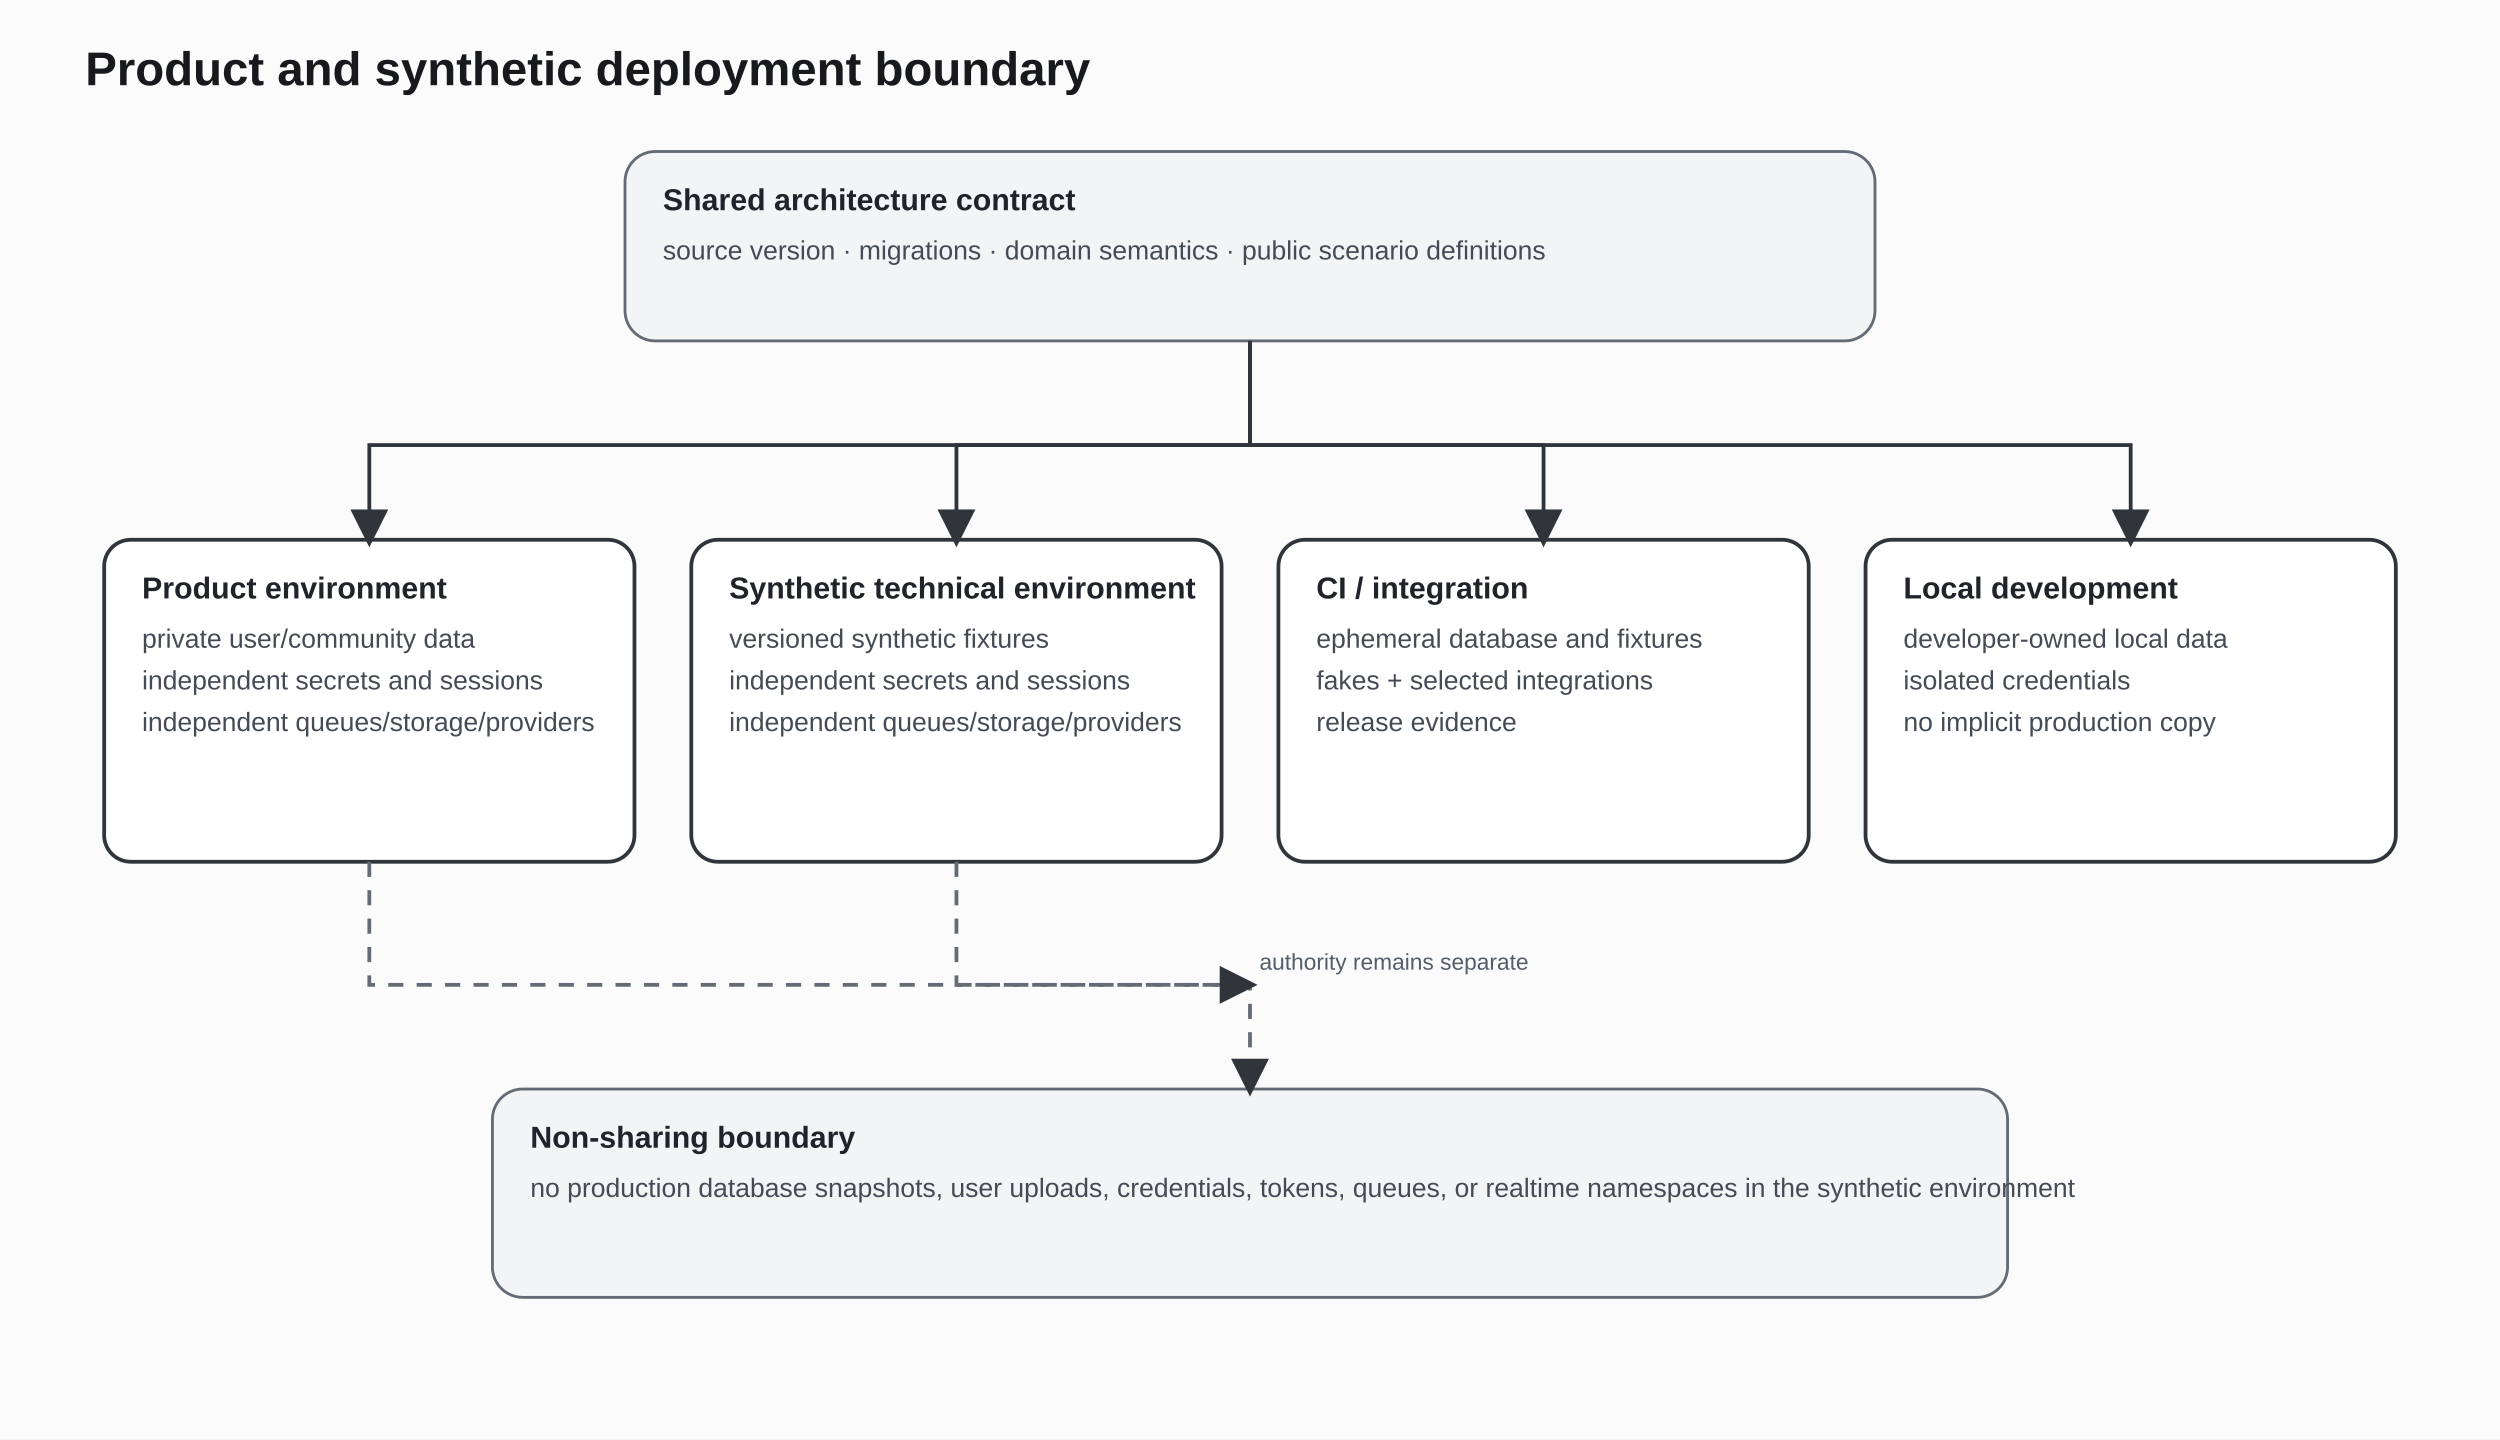
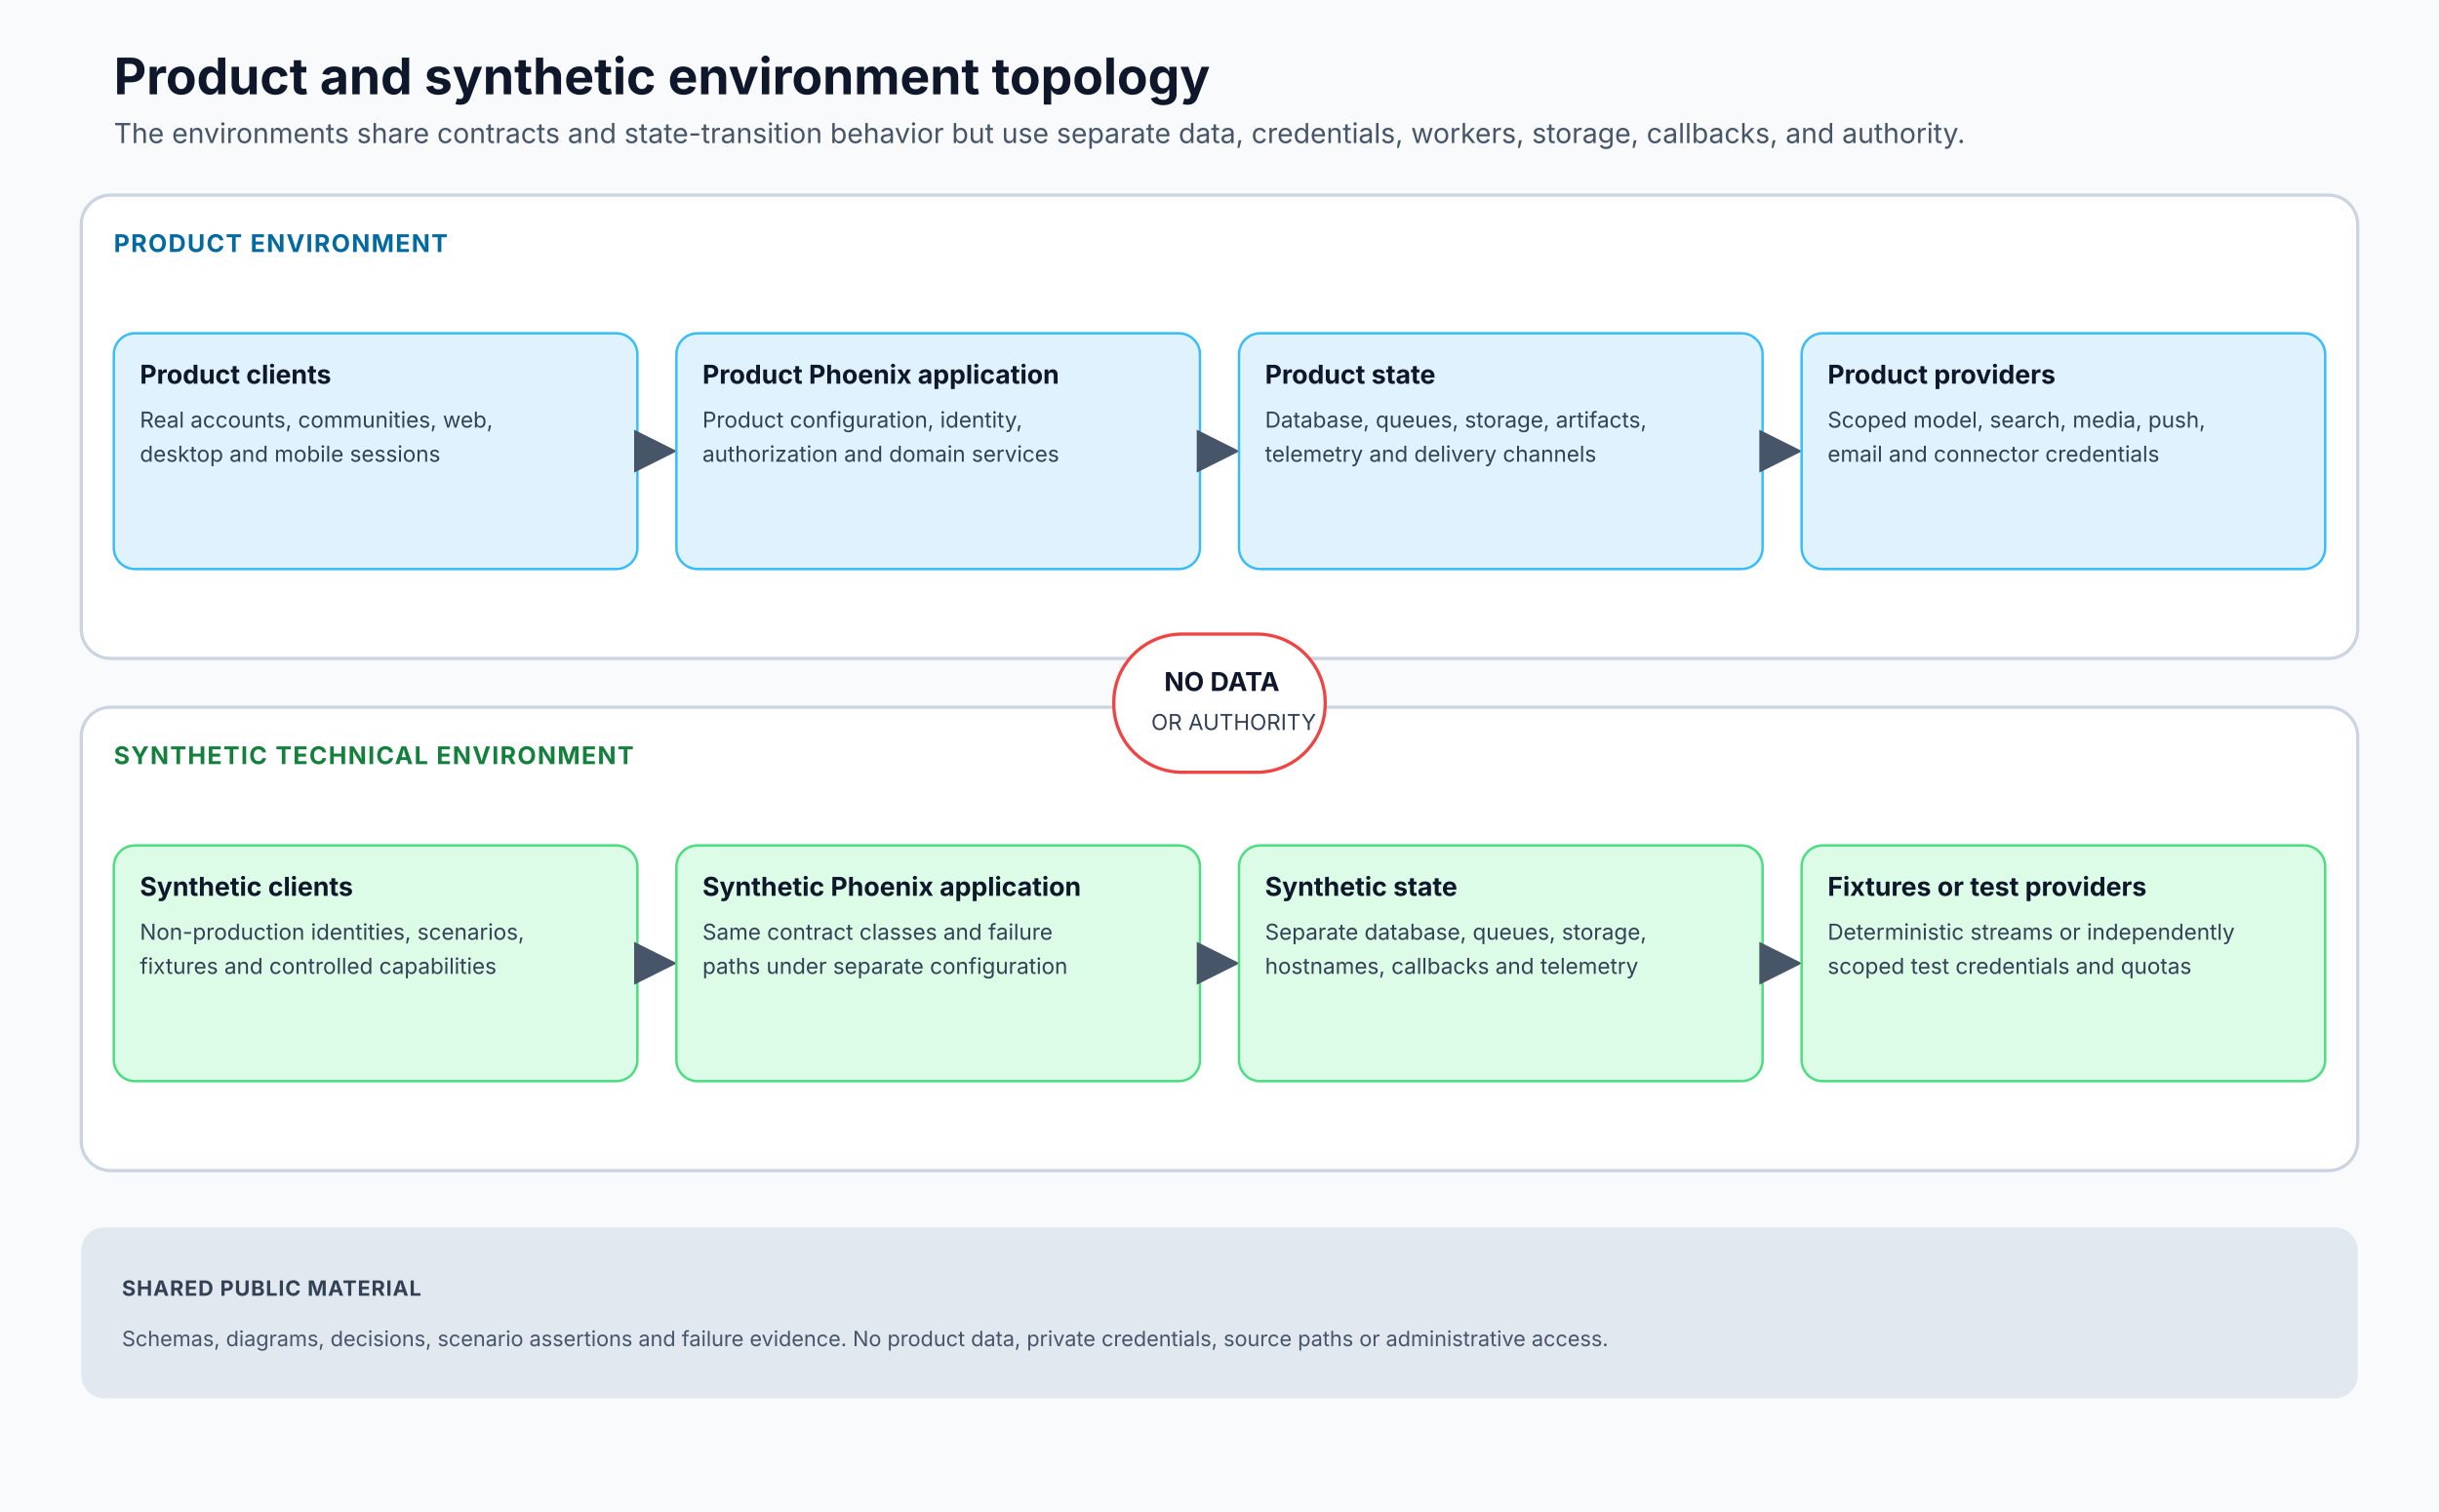
- <svg xmlns="http://www.w3.org/2000/svg" width="1320" height="760" viewBox="0 0 1320 760" role="img" aria-labelledby="title desc">
+ <svg xmlns="http://www.w3.org/2000/svg" width="1500" height="930" viewBox="0 0 1500 930" role="img" aria-labelledby="title desc">
  <defs>
-     <marker id="arrow" markerWidth="10" markerHeight="10" refX="8" refY="5" orient="auto">
-       <path d="M0,0 L10,5 L0,10 Z" fill="#30343b" />
+     <marker id="arrow" markerWidth="12" markerHeight="12" refX="10" refY="6" orient="auto">
+       <path d="M0 0 L12 6 L0 12 Z" fill="#475569" />
    </marker>
-     <style>
-             .bg{fill:#fbfbfc}.box{fill:#fff;stroke:#30343b;stroke-width:2;rx:14}
-             .soft{fill:#f3f4f6;stroke:#646b75;stroke-width:1.5;rx:16}
-             .decision{fill:#fff;stroke:#30343b;stroke-width:2}
-             .title{font:700 25px Arial,sans-serif;fill:#17191d}
-             .head{font:700 16px Arial,sans-serif;fill:#20242a}
-             .body{font:14px Arial,sans-serif;fill:#454b55}
-             .small{font:12px Arial,sans-serif;fill:#555d68}
-             .label{font:700 12px Arial,sans-serif;fill:#30343b;letter-spacing:1px}
-             .arrow{stroke:#30343b;stroke-width:2;fill:none;marker-end:url(#arrow)}
-             .dash{stroke:#646b75;stroke-width:2;stroke-dasharray:8 7;fill:none;marker-end:url(#arrow)}
-             .line{stroke:#30343b;stroke-width:2;fill:none}
-           </style>
+     <style>.h1{font:700 31px Inter,Arial,sans-serif;fill:#0f172a}.sub{font:400 17px Inter,Arial,sans-serif;fill:#475569}.band{font:700 15px Inter,Arial,sans-serif;letter-spacing:.8px}.nt{font:700 16px Inter,Arial,sans-serif;fill:#0f172a}.nc{font:400 13.5px Inter,Arial,sans-serif;fill:#334155}.railtitle{font:700 13px Inter,Arial,sans-serif;fill:#334155;letter-spacing:.5px}.rail{font:400 13px Inter,Arial,sans-serif;fill:#475569}.arrow{stroke:#475569;stroke-width:2.2;fill:none;marker-end:url(#arrow)}.drop{stroke:#64748b;stroke-width:1.8;fill:none;marker-end:url(#arrow)}</style>
  </defs>
-   <rect class="bg" width="1320" height="760" />
-   <text x="45" y="45" class="title">Product and synthetic deployment boundary</text>
-   <rect class="soft" x="330" y="80" width="660" height="100" />
-   <text x="350" y="111" class="head">Shared architecture contract</text>
-   <text x="350" y="137" class="body">source version · migrations · domain semantics · public scenario definitions</text>
-   <rect class="box" x="55" y="285" width="280" height="170" />
-   <text x="75" y="316" class="head">Product environment</text>
-   <text x="75" y="342" class="body">private user/community data</text>
-   <text x="75" y="364" class="body">independent secrets and sessions</text>
-   <text x="75" y="386" class="body">independent queues/storage/providers</text>
-   <rect class="box" x="365" y="285" width="280" height="170" />
-   <text x="385" y="316" class="head">Synthetic technical environment</text>
-   <text x="385" y="342" class="body">versioned synthetic fixtures</text>
-   <text x="385" y="364" class="body">independent secrets and sessions</text>
-   <text x="385" y="386" class="body">independent queues/storage/providers</text>
-   <rect class="box" x="675" y="285" width="280" height="170" />
-   <text x="695" y="316" class="head">CI / integration</text>
-   <text x="695" y="342" class="body">ephemeral database and fixtures</text>
-   <text x="695" y="364" class="body">fakes + selected integrations</text>
-   <text x="695" y="386" class="body">release evidence</text>
-   <rect class="box" x="985" y="285" width="280" height="170" />
-   <text x="1005" y="316" class="head">Local development</text>
-   <text x="1005" y="342" class="body">developer-owned local data</text>
-   <text x="1005" y="364" class="body">isolated credentials</text>
-   <text x="1005" y="386" class="body">no implicit production copy</text>
-   <path class="arrow" d="M660 180 L660 235 L195 235 L195 285" />
-   <path class="arrow" d="M660 180 L660 235 L505 235 L505 285" />
-   <path class="arrow" d="M660 180 L660 235 L815 235 L815 285" />
-   <path class="arrow" d="M660 180 L660 235 L1125 235 L1125 285" />
-   <rect class="soft" x="260" y="575" width="800" height="110" />
-   <text x="280" y="606" class="head">Non-sharing boundary</text>
-   <text x="280" y="632" class="body">no production database snapshots, user uploads, credentials, tokens, queues, or realtime namespaces in the synthetic environment</text>
-   <path class="dash" d="M195 455 L195 520 L660 520 L660 575" />
-   <text x="665" y="512" class="small">authority remains separate</text>
-   <path class="dash" d="M505 455 L505 520 L660 520" />
+   <rect width="1500" height="930" fill="#f8fafc" />
+   <text x="70" y="58" class="h1">Product and synthetic environment topology</text>
+   <text x="70" y="88" class="sub">The environments share contracts and state-transition behavior but use separate data, credentials, workers, storage, callbacks, and authority.</text>
+   <rect x="50" y="120" width="1400" height="285" rx="18" fill="#ffffff" stroke="#cbd5e1" stroke-width="2" />
+   <text x="70" y="155" class="band" fill="#0369a1">PRODUCT ENVIRONMENT</text>
+   <rect x="50" y="435" width="1400" height="285" rx="18" fill="#ffffff" stroke="#cbd5e1" stroke-width="2" />
+   <text x="70" y="470" class="band" fill="#15803d">SYNTHETIC TECHNICAL ENVIRONMENT</text>
+   <rect x="70.0" y="205" width="322.0" height="145" rx="13" fill="#e0f2fe" stroke="#38bdf8" stroke-width="1.5" />
+   <text x="86.0" y="236" class="nt">Product clients</text>
+   <text x="86.0" y="263" class="nc">Real accounts, communities, web,</text>
+   <text x="86.0" y="284" class="nc">desktop and mobile sessions</text>
+   <path class="arrow" d="M392.0 277.5 H412.0" />
+   <rect x="416.0" y="205" width="322.0" height="145" rx="13" fill="#e0f2fe" stroke="#38bdf8" stroke-width="1.5" />
+   <text x="432.0" y="236" class="nt">Product Phoenix application</text>
+   <text x="432.0" y="263" class="nc">Product configuration, identity,</text>
+   <text x="432.0" y="284" class="nc">authorization and domain services</text>
+   <path class="arrow" d="M738.0 277.5 H758.0" />
+   <rect x="762.0" y="205" width="322.0" height="145" rx="13" fill="#e0f2fe" stroke="#38bdf8" stroke-width="1.5" />
+   <text x="778.0" y="236" class="nt">Product state</text>
+   <text x="778.0" y="263" class="nc">Database, queues, storage, artifacts,</text>
+   <text x="778.0" y="284" class="nc">telemetry and delivery channels</text>
+   <path class="arrow" d="M1084.0 277.5 H1104.0" />
+   <rect x="1108.0" y="205" width="322.0" height="145" rx="13" fill="#e0f2fe" stroke="#38bdf8" stroke-width="1.5" />
+   <text x="1124.0" y="236" class="nt">Product providers</text>
+   <text x="1124.0" y="263" class="nc">Scoped model, search, media, push,</text>
+   <text x="1124.0" y="284" class="nc">email and connector credentials</text>
+   <rect x="70.0" y="520" width="322.0" height="145" rx="13" fill="#dcfce7" stroke="#4ade80" stroke-width="1.5" />
+   <text x="86.0" y="551" class="nt">Synthetic clients</text>
+   <text x="86.0" y="578" class="nc">Non-production identities, scenarios,</text>
+   <text x="86.0" y="599" class="nc">fixtures and controlled capabilities</text>
+   <path class="arrow" d="M392.0 592.5 H412.0" />
+   <rect x="416.0" y="520" width="322.0" height="145" rx="13" fill="#dcfce7" stroke="#4ade80" stroke-width="1.5" />
+   <text x="432.0" y="551" class="nt">Synthetic Phoenix application</text>
+   <text x="432.0" y="578" class="nc">Same contract classes and failure</text>
+   <text x="432.0" y="599" class="nc">paths under separate configuration</text>
+   <path class="arrow" d="M738.0 592.5 H758.0" />
+   <rect x="762.0" y="520" width="322.0" height="145" rx="13" fill="#dcfce7" stroke="#4ade80" stroke-width="1.5" />
+   <text x="778.0" y="551" class="nt">Synthetic state</text>
+   <text x="778.0" y="578" class="nc">Separate database, queues, storage,</text>
+   <text x="778.0" y="599" class="nc">hostnames, callbacks and telemetry</text>
+   <path class="arrow" d="M1084.0 592.5 H1104.0" />
+   <rect x="1108.0" y="520" width="322.0" height="145" rx="13" fill="#dcfce7" stroke="#4ade80" stroke-width="1.5" />
+   <text x="1124.0" y="551" class="nt">Fixtures or test providers</text>
+   <text x="1124.0" y="578" class="nc">Deterministic streams or independently</text>
+   <text x="1124.0" y="599" class="nc">scoped test credentials and quotas</text>
+   <rect x="685" y="390" width="130" height="85" rx="42" fill="#ffffff" stroke="#ef4444" stroke-width="2" />
+   <text x="716" y="425" class="nt">NO DATA</text>
+   <text x="708" y="449" class="nc">OR AUTHORITY</text>
+   <rect x="50" y="755" width="1400" height="105" rx="14" fill="#e2e8f0" />
+   <text x="75" y="797" class="railtitle">SHARED PUBLIC MATERIAL</text>
+   <text x="75" y="828" class="rail">Schemas, diagrams, decisions, scenario assertions and failure evidence. No product data, private credentials, source paths or administrative access.</text>
</svg>
